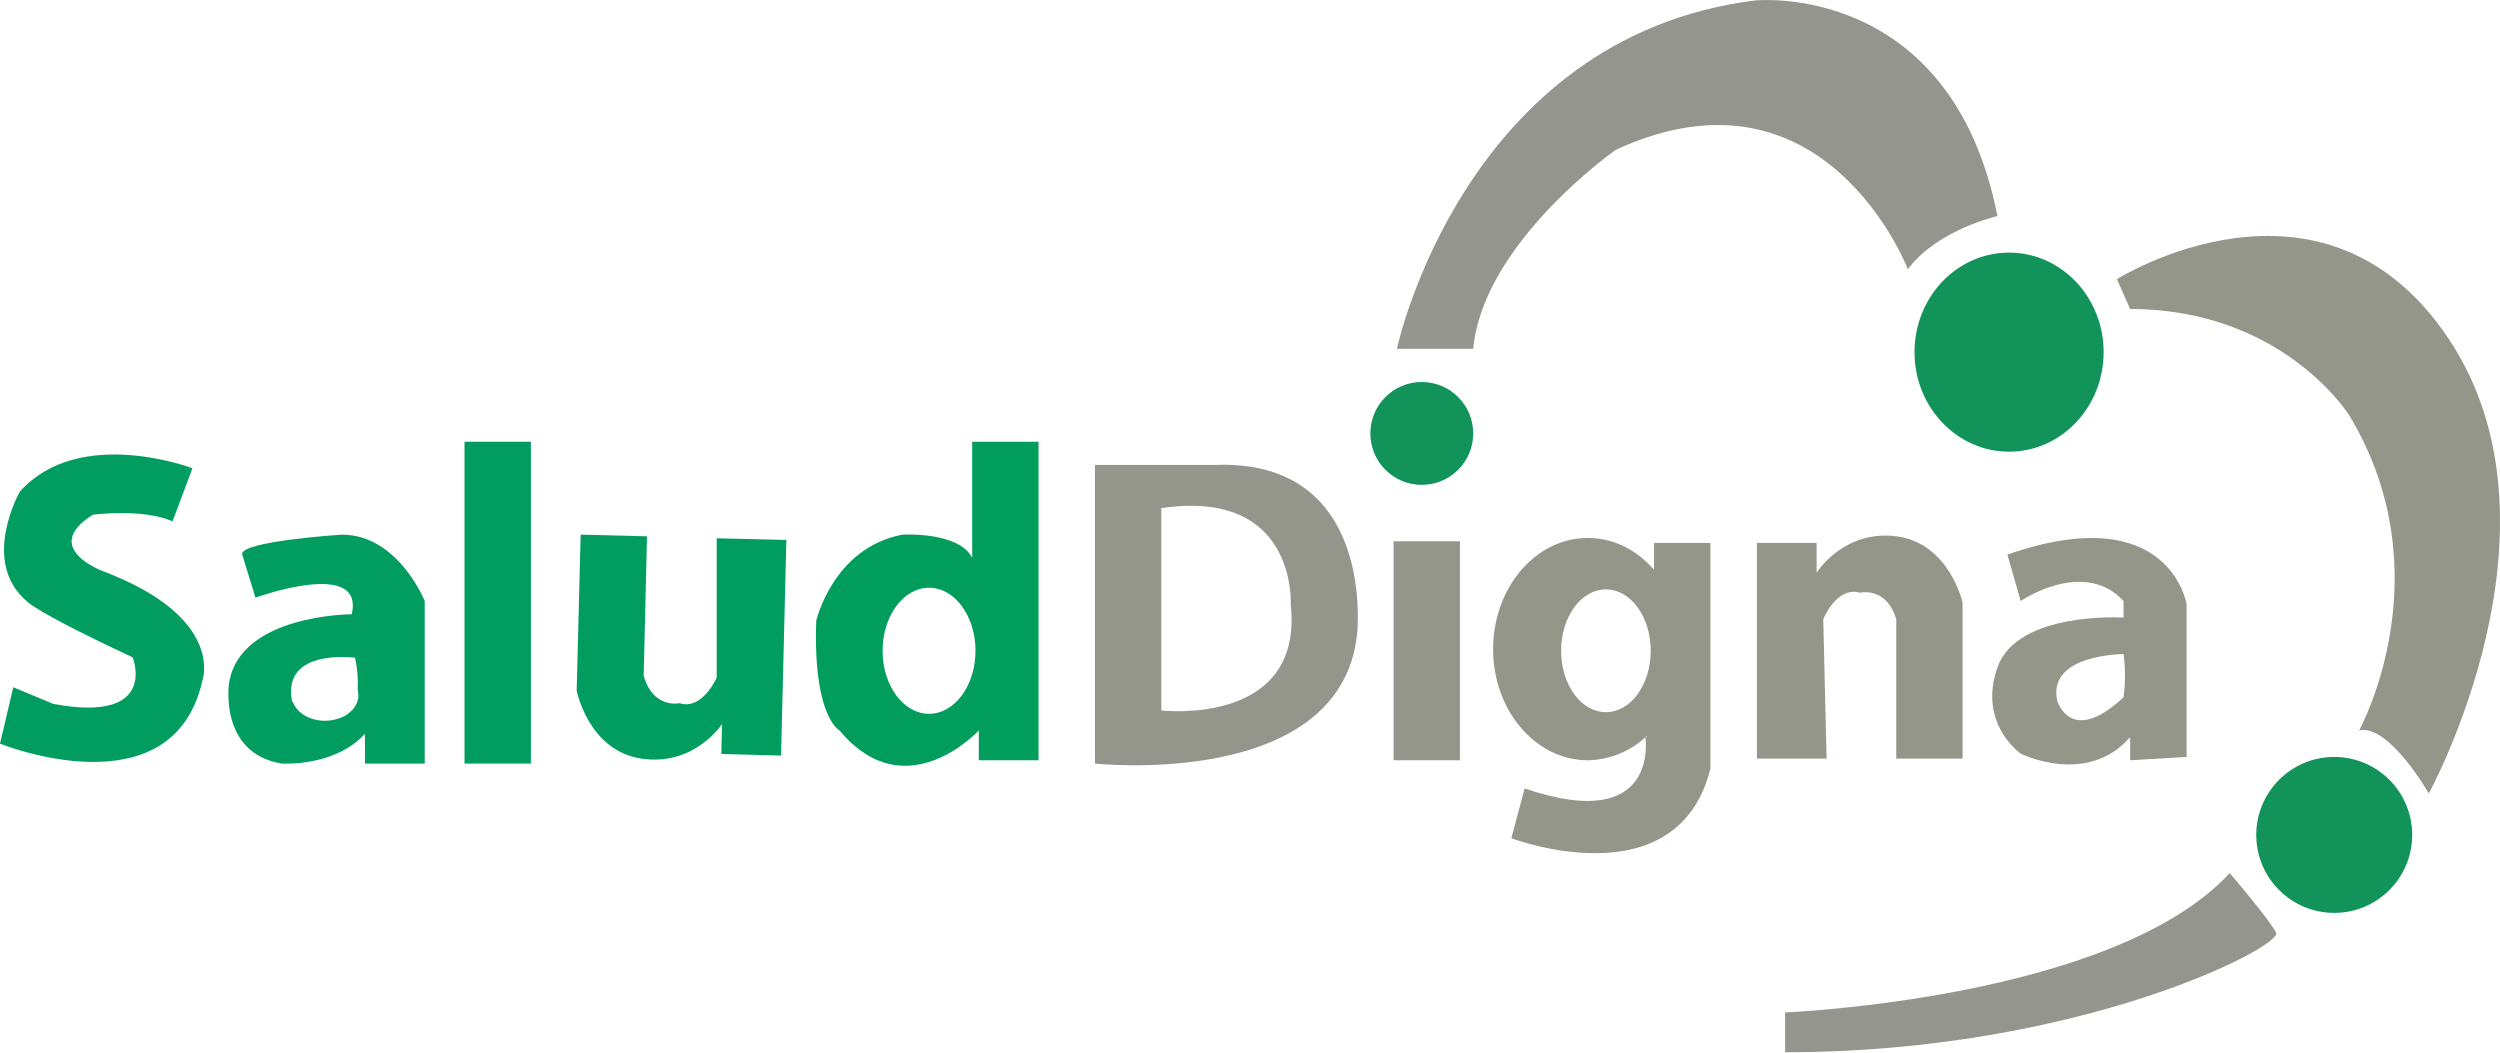
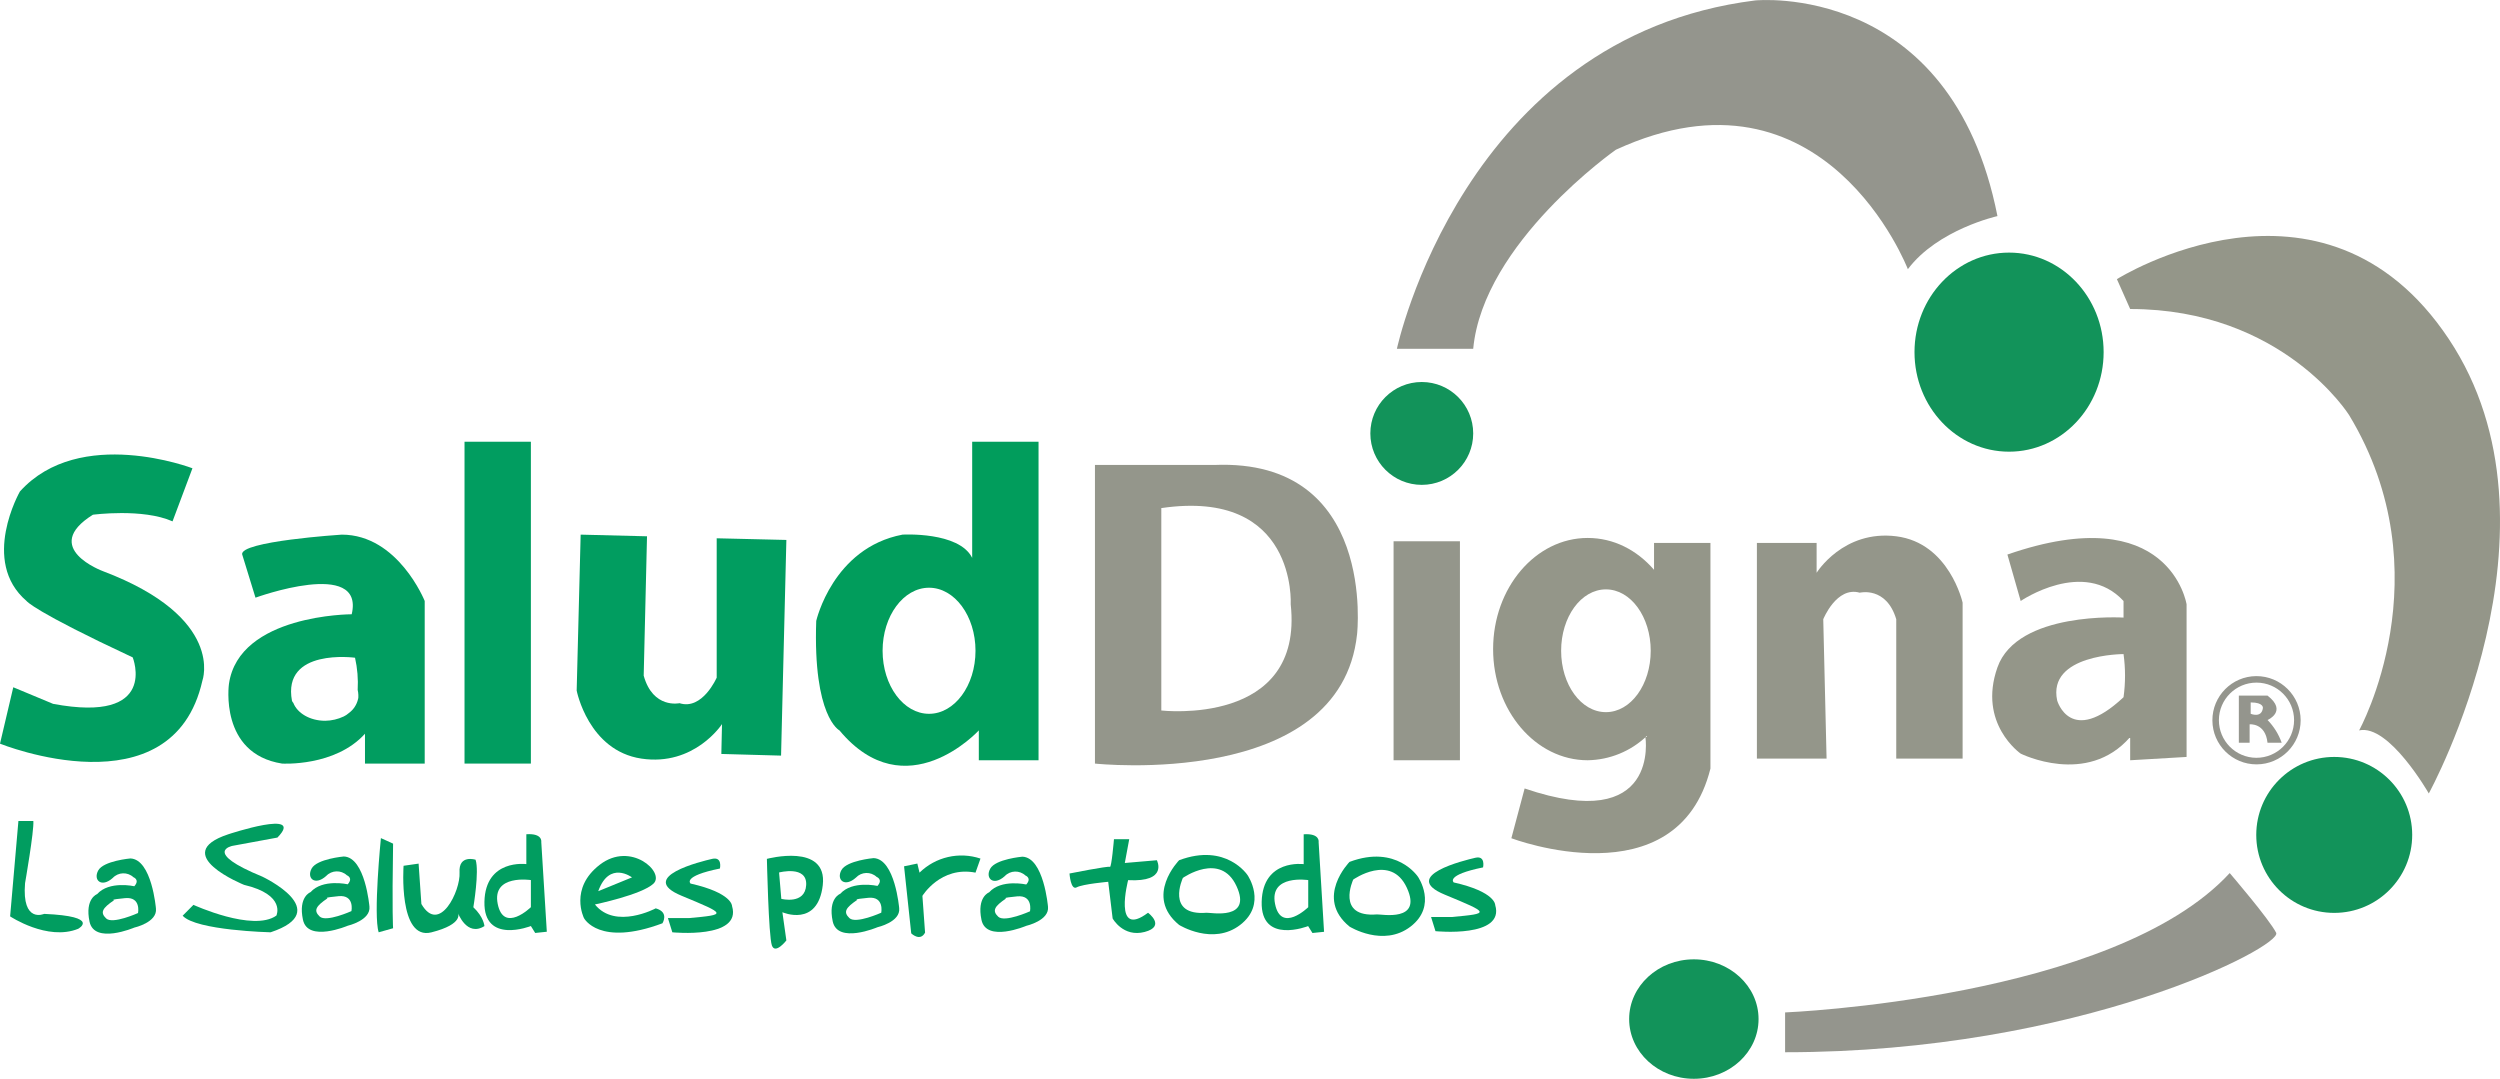
- <svg xmlns="http://www.w3.org/2000/svg" viewBox="0 0 753.46 317.13">
+ <svg xmlns="http://www.w3.org/2000/svg" viewBox="0 0 753.46 325.13">
  <defs>
-     <style>.cls-1{fill:#94958d;}.cls-2{fill:#12935a;}.cls-3{fill:#949689;}.cls-4{fill:#019d60;}.cls-5{fill:#019d5c;}.cls-6{fill:#94968b;}.cls-7{fill:#94968a;}</style>
+     <style>.cls-1{fill:#019d60;}.cls-2{fill:#94958d;}.cls-3{fill:#12935a;}.cls-4{fill:#949689;}.cls-5{fill:#019d5c;}.cls-6{fill:#94968b;}.cls-7{fill:#94968a;}</style>
  </defs>
  <g id="Capa_2" data-name="Capa 2">
    <g id="Capa_1-2" data-name="Capa 1">
-       <path class="cls-1" d="M421,105.13s20-94,108-105c0,0,59-6,73,65,0,0-18,4-27,16,0,0-25-65-88-36,0,0-40,28-43,60Z" />
-       <ellipse class="cls-2" cx="605.5" cy="106.13" rx="28.5" ry="30" />
-       <path class="cls-3" d="M638,84.13s62-39,100,18-6,137-6,137-12-21-21-19c0,0,26-47-3-95,0,0-20-32-66-32Z" />
-       <circle class="cls-2" cx="703.5" cy="251.63" r="23.5" />
-       <circle class="cls-2" cx="428.5" cy="130.63" r="15.5" />
-       <path class="cls-1" d="M672,263.13s12,14,14,18-59,36-148,36v-12S637,301.13,672,263.13Z" />
-       <path class="cls-4" d="M4,207.13l-4,17s52,21,61-19c0,0,7-19-30-33,0,0-19-7-3-17,0,0,15-2,24,2l6-16s-34-13-52,7c0,0-12,21,2,33,0,0,2,3,32,17,0,0,8,20-24,14Z" />
-       <polyline class="cls-4" points="160 133.13 160 134.63 160 230.13 140 230.13 140 133.13" />
-       <path class="cls-4" d="M103,161.13s-31,2-30,6l4,13s33-12,29,5c0,0-34,0-37,21,0,0-3,21,16,24,0,0,16,1,25-9v9h18v-49S120,161.13,103,161.13Zm5,48.8a2,2,0,0,1-.1.8,7.19,7.19,0,0,1-2.8,4.2,6.53,6.53,0,0,1-1.5,1,13.52,13.52,0,0,1-5.6,1.3c-4.6,0-8.4-2.3-9.6-5.4a1.72,1.72,0,0,1-.4-.6c-3-16,19-13,19-13a35.05,35.05,0,0,1,.8,9.7,7.72,7.72,0,0,1,.2,1.5v.5Z" />
+       <path class="cls-1" d="M5.55,247.43l-2.5,28.75s11.25,7.5,20.5,3.75c0,0,7-3.75-10.25-4.5,0,0-6.75,3-5.75-9.25,0,0,2.75-15.75,2.5-18.75Z" />
+       <path class="cls-1" d="M58.3,272.71s18,8.24,25,3.23c0,0,3-6.26-9.75-9.26,0,0-22.95-9.25-4.72-15.25,0,0,23.33-7.75,14.78,1l-13.56,2.5s-9.25,1.8,9,9.27c0,0,22,10.33,2.5,16.78,0,0-22.5-.53-26.5-5Z" />
+       <path class="cls-1" d="M111.34,273.22s-1.25-14.84-7.71-15.09c0,0-8.12.71-9.71,3.63s1,5.29,4.38,2.25a4.44,4.44,0,0,1,6.25-.21s2,.75.25,2.71c0,0-7.58-1.71-11.21,2.37,0,0-3.75,1.34-2.29,8.3S104.8,279,104.8,279,111.8,277.38,111.34,273.22Zm-5.42,1.37s-7.66,3.46-9.58,1.63-1.12-3.13,2.38-5.5c0,0-1.55-.17,3.33-.63S105.92,274.59,105.92,274.59Z" />
+       <path class="cls-1" d="M47,273.81S45.77,259,39.31,258.72c0,0-8.12.71-9.71,3.63s1,5.29,4.38,2.25a4.44,4.44,0,0,1,6.25-.21s2,.75.25,2.71c0,0-7.58-1.71-11.21,2.37,0,0-3.75,1.34-2.29,8.29s13.5,1.8,13.5,1.8S47.48,278,47,273.81Zm-5.42,1.37s-7.66,3.46-9.58,1.63-1.12-3.13,2.38-5.5c0,0-1.55-.17,3.33-.63S41.6,275.18,41.6,275.18Z" />
+       <path class="cls-1" d="M114.8,252.59s-2.33,23.27-.67,28.39l4.34-1.22s-.34-4.67,0-25.5Z" />
+       <path class="cls-1" d="M121.63,260.93S120,283.53,130,281s8-5.89,8-5.89,2.66,7.34,8,4c0,0-.17-2.7-3.34-5.68,0,0,1.84-10.82.67-14.32,0,0-5.17-1.66-4.83,3.84s-6.08,18.83-11.5,9.5l-.84-12.17Z" />
+       <path class="cls-1" d="M163.13,253.76s.5-2.67-4.5-2.33v9S146.3,258.76,146,271.76s14,7.33,14,7.33l1.3,2.09,3.5-.37ZM160,273.41s-8.2,8-10-1,10-7.17,10-7.17Z" />
+       <path class="cls-2" d="M421,105.13s20-94,108-105c0,0,59-6,73,65,0,0-18,4-27,16,0,0-25-65-88-36,0,0-40,28-43,60Z" />
+       <ellipse class="cls-3" cx="605.5" cy="106.13" rx="28.5" ry="30" />
+       <path class="cls-4" d="M638,84.13s62-39,100,18-6,137-6,137-12-21-21-19c0,0,26-47-3-95,0,0-20-32-66-32Z" />
+       <circle class="cls-3" cx="703.5" cy="251.63" r="23.5" />
+       <ellipse class="cls-3" cx="510.5" cy="307.13" rx="19.5" ry="18" />
+       <circle class="cls-3" cx="428.5" cy="130.63" r="15.5" />
+       <path class="cls-2" d="M672,263.13s12,14,14,18-59,36-148,36v-12S637,301.13,672,263.13Z" />
+       <path class="cls-1" d="M4,207.13l-4,17s52,21,61-19c0,0,7-19-30-33,0,0-19-7-3-17,0,0,15-2,24,2l6-16s-34-13-52,7c0,0-12,21,2,33,0,0,2,3,32,17,0,0,8,20-24,14Z" />
+       <polyline class="cls-1" points="160 133.13 160 134.63 160 230.13 140 230.13 140 133.13" />
+       <path class="cls-1" d="M103,161.13s-31,2-30,6l4,13s33-12,29,5c0,0-34,0-37,21,0,0-3,21,16,24,0,0,16,1,25-9v9h18v-49S120,161.13,103,161.13Zm5,48.8a2,2,0,0,1-.1.8,7.19,7.19,0,0,1-2.8,4.2,6.53,6.53,0,0,1-1.5,1,13.52,13.52,0,0,1-5.6,1.3c-4.6,0-8.4-2.3-9.6-5.4a1.72,1.72,0,0,1-.4-.6c-3-16,19-13,19-13a35.05,35.05,0,0,1,.8,9.7,7.72,7.72,0,0,1,.2,1.5v.5Z" />
      <path class="cls-5" d="M293,133.13v35c-4-8-21-7-21-7-21,4-26,26-26,26-1,29,7,33,7,33,20,24,42,0,42,0v9h18v-96Zm-13,82c-7.7,0-14-8.5-14-19s6.3-19,14-19,14,8.5,14,19S287.7,215.13,280,215.13Z" />
      <path class="cls-6" d="M366,140.13H330v90s74,8,79-39C409,191.13,415,138.13,366,140.13Zm-16,74v-61c41-6,39,29,39,29C393,219.13,350,214.13,350,214.13Z" />
      <rect class="cls-6" x="420" y="163.13" width="20" height="66" />
-       <path class="cls-3" d="M498.5,163.63v8.1c-5.2-6-12.2-9.6-20-9.6-15.7,0-28.5,15-28.5,33.5s12.8,33.5,28.5,33.5a26.37,26.37,0,0,0,17.8-7.3c0,.1.1.2.1.3h-.5s4.6,29.5-36.4,15.5l-4,15s50,19,60-21v-68Zm-14.5,51c-7.5,0-13.5-8.3-13.5-18.5s6-18.5,13.5-18.5,13.5,8.3,13.5,18.5S491.5,214.63,484,214.63Z" />
+       <path class="cls-4" d="M498.5,163.63v8.1c-5.2-6-12.2-9.6-20-9.6-15.7,0-28.5,15-28.5,33.5s12.8,33.5,28.5,33.5a26.37,26.37,0,0,0,17.8-7.3c0,.1.1.2.1.3h-.5s4.6,29.5-36.4,15.5l-4,15s50,19,60-21v-68Zm-14.5,51c-7.5,0-13.5-8.3-13.5-18.5s6-18.5,13.5-18.5,13.5,8.3,13.5,18.5S491.5,214.63,484,214.63Z" />
      <path class="cls-7" d="M529.5,163.63v65h21l-1-42s4-10,11-8c0,0,8-2,11,8v42h20v-47s-4-18-20-20-24,11-24,11v-9Z" />
-       <path class="cls-3" d="M605,167.13l4,14s19-13,31,0v5s-32-2-38,15,7,26,7,26,20,10,33-5v7l17-1v-46S654,150.13,605,167.13Zm35,43c-16,15-20,1-20,1-3-14,20-14,20-14A47.17,47.17,0,0,1,640,210.13Z" />
-       <path class="cls-4" d="M235.4,227.73l1.6-65-21-.5v42s-4.3,9.9-11.2,7.7c0,0-8,1.8-10.8-8.3l1-42-20-.5-1.2,47s3.5,18.1,19.5,20.5,24.3-10.4,24.3-10.4l-.2,9Z" />
+       <path class="cls-4" d="M605,167.13l4,14s19-13,31,0v5s-32-2-38,15,7,26,7,26,20,10,33-5v7l17-1v-46S654,150.13,605,167.13Zm35,43c-16,15-20,1-20,1-3-14,20-14,20-14A47.17,47.17,0,0,1,640,210.13Z" />
+       <path class="cls-1" d="M235.4,227.73l1.6-65-21-.5v42s-4.3,9.9-11.2,7.7c0,0-8,1.8-10.8-8.3l1-42-20-.5-1.2,47s3.5,18.1,19.5,20.5,24.3-10.4,24.3-10.4l-.2,9Z" />
+       <path class="cls-1" d="M197.63,273.76s-12.16,6.5-18.33-1.17c0,0,14.17-2.94,17.67-6.3s-6.84-12.86-16.17-5.7S176,276.7,176,276.7s4.5,8.73,23.66,1.56C199.63,278.26,201.8,274.93,197.63,273.76Zm-7.16-9.33-10.17,4.16C183.65,259.25,190.47,264.43,190.47,264.43Z" />
+       <path class="cls-1" d="M201.3,276.7l1.33,4.28s21,2.11,18-7.89c0,0,.17-3.94-12.5-6.8,0,0-2.66-2.2,8.84-4.53,0,0,.83-3.64-2.34-2.91s-22.8,5.48-9.23,11.11,13.73,5.68,2.23,6.74Z" />
+       <path class="cls-1" d="M231.13,258.85s.5,23.24,1.5,26.08,4.37-1.5,4.37-1.5l-1.2-8.5s10.67,4.71,12.17-8.15S231.13,258.85,231.13,258.85Zm4.34,12-.67-7.9s8.5-2.24,8.17,3.78S235.47,270.9,235.47,270.9Z" />
+       <path class="cls-1" d="M271,273.7s-1.25-14.83-7.71-15.08c0,0-8.12.71-9.71,3.63s1,5.29,4.38,2.25a4.43,4.43,0,0,1,6.25-.21s2,.75.25,2.71c0,0-7.59-1.71-11.21,2.37,0,0-3.75,1.33-2.29,8.29s13.5,1.79,13.5,1.79S271.47,277.87,271,273.7Zm-5.42,1.38s-7.66,3.46-9.58,1.62-1.13-3.12,2.37-5.5c0,0-1.54-.16,3.34-.62S265.59,275.08,265.59,275.08Z" />
+       <path class="cls-1" d="M272.47,261.09l2.16,20.21s2.67,2.61,4.17-.22L278,270s5.5-9.06,16-7l1.5-4.24A18.07,18.07,0,0,0,277.13,263l-.66-2.74Z" />
+       <path class="cls-1" d="M315.85,273.28s-1.25-14.84-7.71-15.09c0,0-8.13.71-9.71,3.63s1,5.29,4.37,2.25a4.44,4.44,0,0,1,6.25-.21s2,.75.25,2.71c0,0-7.58-1.71-11.2,2.37,0,0-3.75,1.34-2.3,8.29s13.5,1.8,13.5,1.8S316.3,277.44,315.85,273.28Zm-5.42,1.37s-7.67,3.46-9.58,1.63-1.13-3.13,2.37-5.5c0,0-1.54-.17,3.33-.63S310.43,274.65,310.43,274.65Z" />
+       <path class="cls-1" d="M339,260.09l9.66-.83s3.5,6.67-8.66,6c0,0-4.67,17.83,6,9.83,0,0,5.5,4.06-1,5.78s-9.67-4.06-9.67-4.06L334,265.76s-7.67.67-9.5,1.67-2.17-4.17-2.17-4.17,11.67-2.33,12.17-2,1.23-8.33,1.23-8.33h4.6Z" />
+       <path class="cls-1" d="M376,263.76s-6.43-9.83-20.63-4.5c0,0-10.63,10.83,0,19.5,0,0,10.16,6.33,18.39,0S376,263.76,376,263.76Zm-12.34,11.33c-12.5,1-7.16-10.5-7.16-10.5s11.33-8,16.16,2.47S364.9,275,363.63,275.09Z" />
+       <path class="cls-1" d="M427.36,264.26s-6.43-9.84-20.63-4.5c0,0-10.63,10.83,0,19.5,0,0,10.16,6.33,18.39,0S427.36,264.26,427.36,264.26ZM415,275.59c-12.5,1-7.16-10.5-7.16-10.5s11.33-8,16.16,2.47S416.29,275.49,415,275.59Z" />
+       <path class="cls-1" d="M397.41,253.77s.5-2.66-4.5-2.33v9s-12.33-1.67-12.66,11.33,14,7.34,14,7.34l1.3,2.08,3.5-.36Zm-3.13,19.65s-8.2,8-10-1,10-7.17,10-7.17Z" />
+       <path class="cls-1" d="M431.3,276.36l1.33,4.28s21,2.12,18-7.88c0,0,.17-3.95-12.5-6.81,0,0-2.66-2.19,8.84-4.53,0,0,.83-3.64-2.34-2.9s-22.8,5.47-9.23,11.1,13.73,5.68,2.23,6.74Z" />
+       <path class="cls-2" d="M680,203.77a13.3,13.3,0,1,0,13.38,13.29A13.33,13.33,0,0,0,680,203.77Zm0,24.62a11.33,11.33,0,1,1,11.4-11.33A11.36,11.36,0,0,1,680,228.39Z" />
+       <path class="cls-2" d="M683.4,217s6.11-2.62,0-7.35h-8.65v14.19H678V218.3s4.75-.5,5.39,5.54h4.27A18.82,18.82,0,0,0,683.4,217ZM682,213.41c-.42,3.12-3.68,1.71-3.68,1.71V211.7C682.32,211.7,682,213.41,682,213.41Z" />
    </g>
  </g>
</svg>
